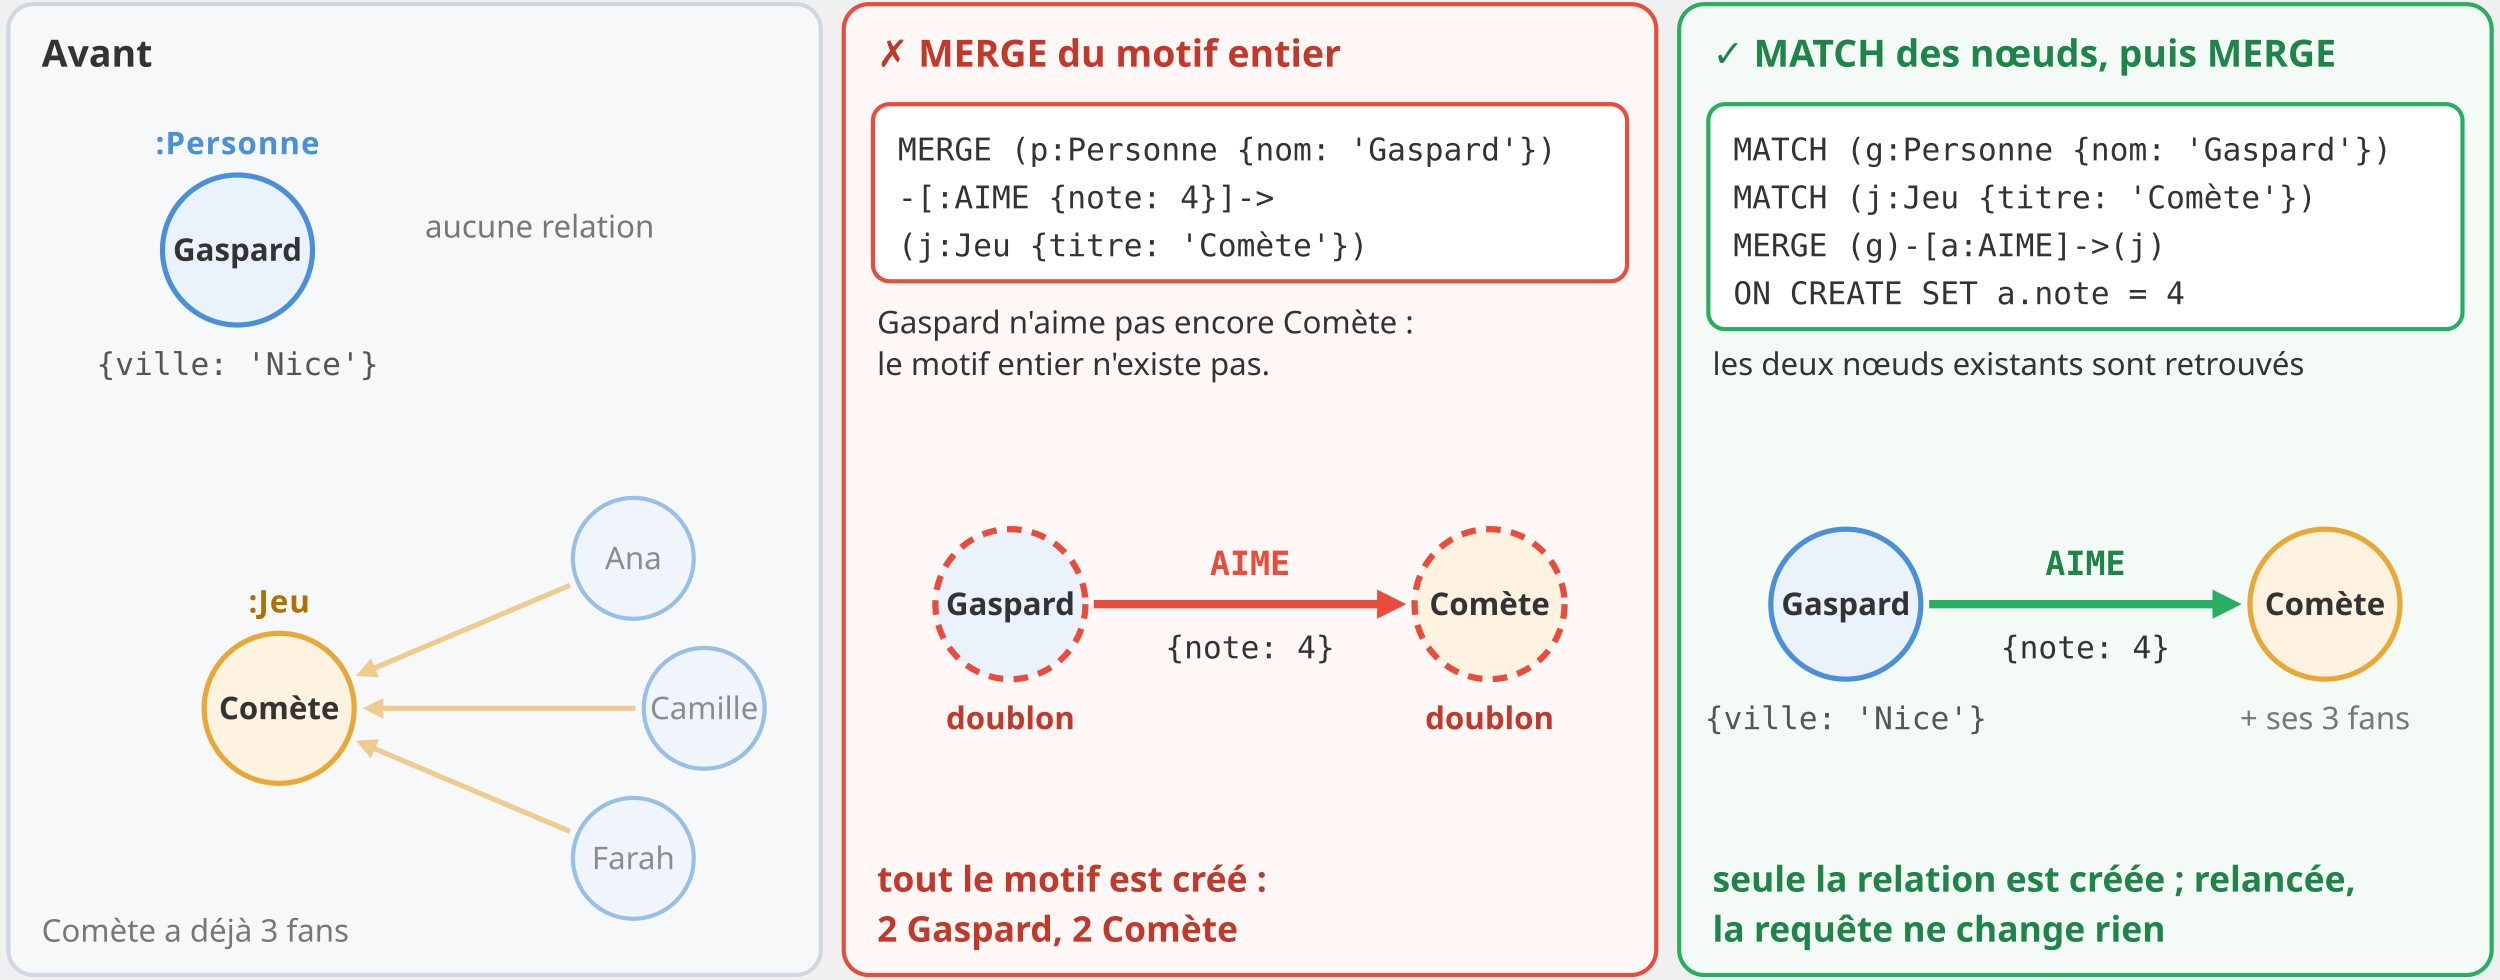
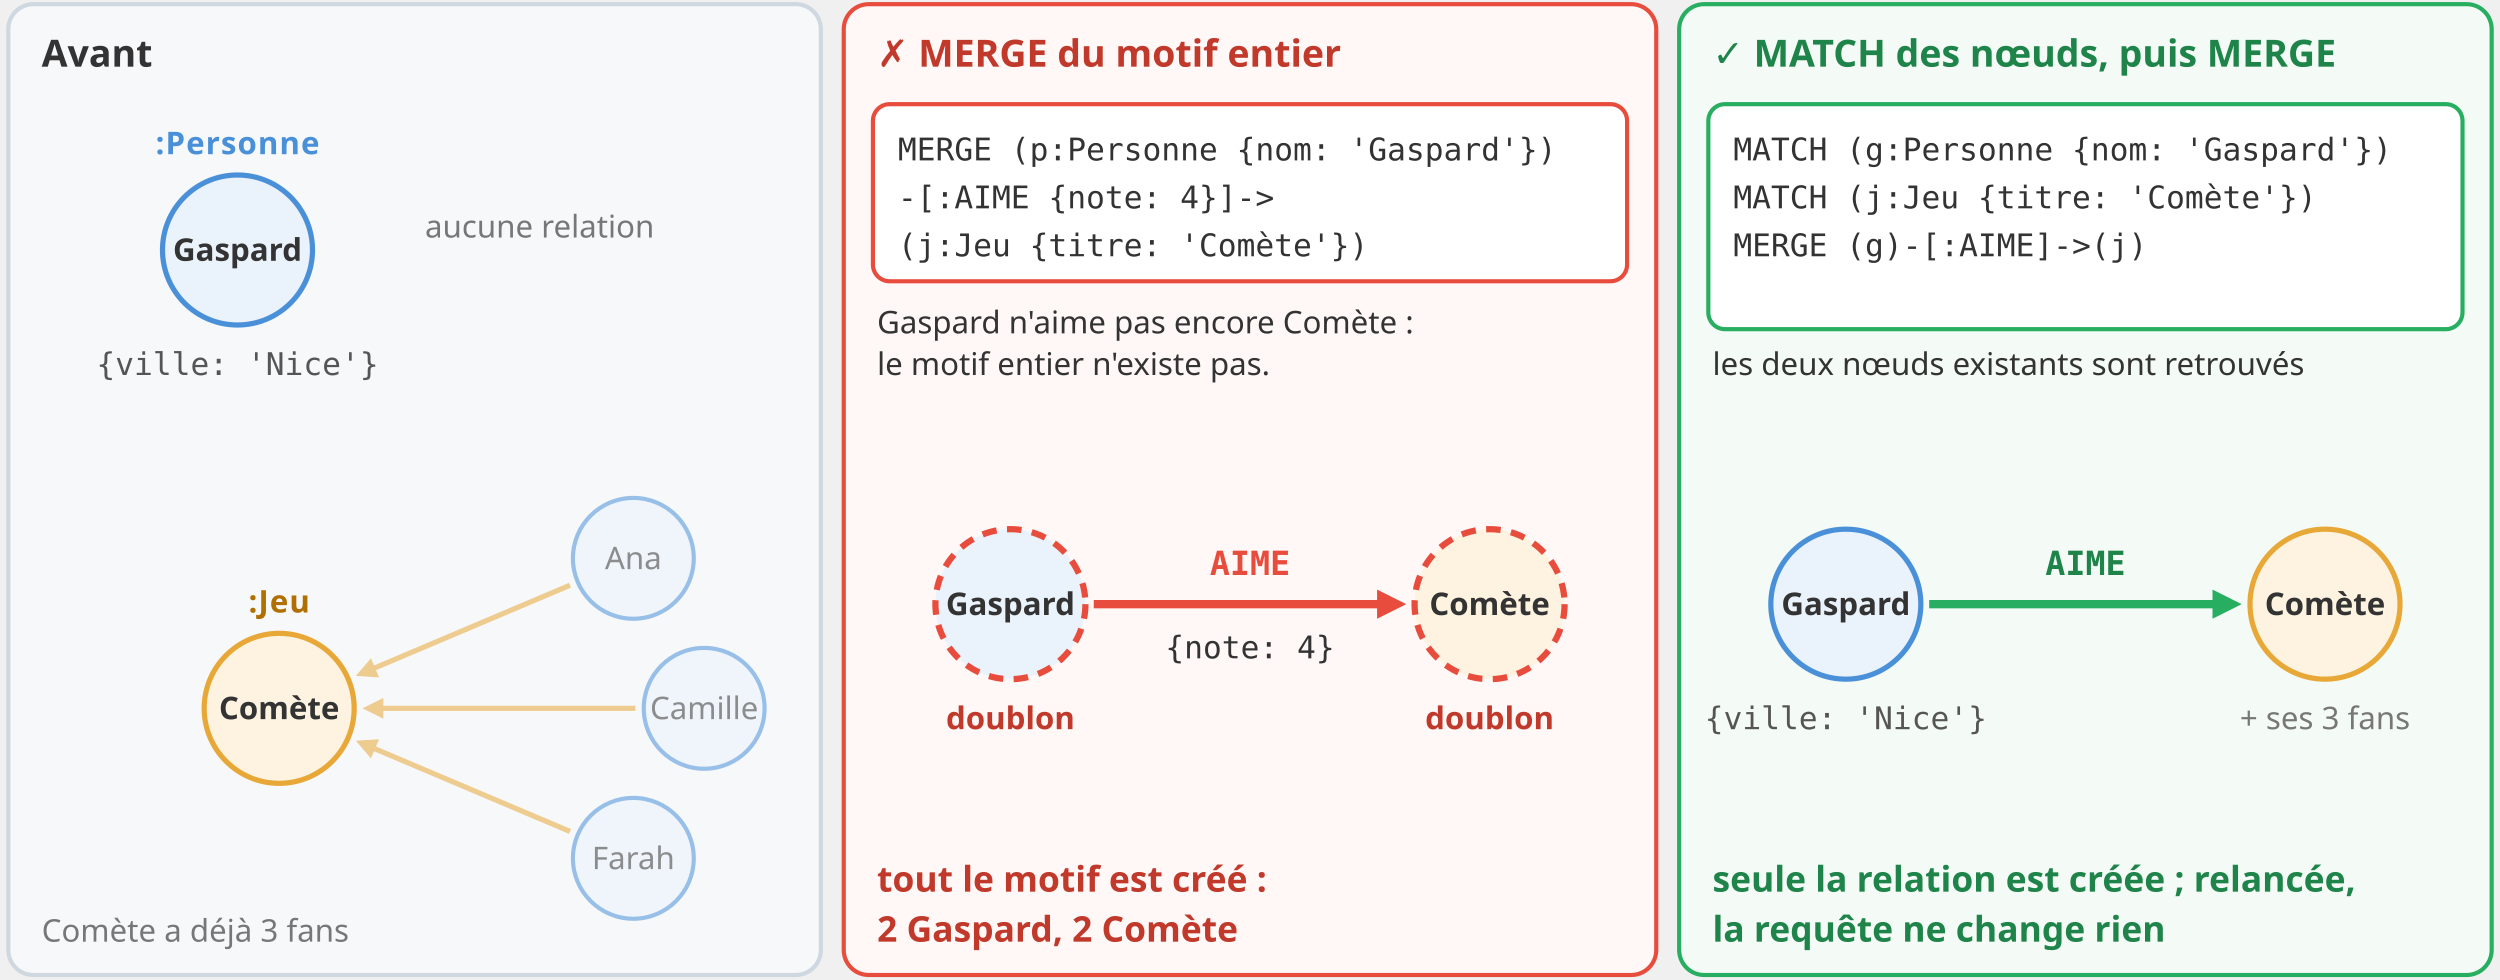
<svg xmlns="http://www.w3.org/2000/svg" viewBox="0 0 1200 470" font-family="sans-serif" role="img" aria-labelledby="t">
  <defs>
    <marker id="fo" viewBox="0 0 10 10" refX="5" refY="5" markerWidth="10" markerHeight="10" markerUnits="userSpaceOnUse" orient="auto-start-reverse">
      <path d="M0,0 L10,5 L0,10 z" fill="#e8a838" />
    </marker>
    <marker id="fr" viewBox="0 0 10 10" refX="5" refY="5" markerWidth="14" markerHeight="14" markerUnits="userSpaceOnUse" orient="auto-start-reverse">
      <path d="M0,0 L10,5 L0,10 z" fill="#e74c3c" />
    </marker>
    <marker id="fv" viewBox="0 0 10 10" refX="5" refY="5" markerWidth="14" markerHeight="14" markerUnits="userSpaceOnUse" orient="auto-start-reverse">
      <path d="M0,0 L10,5 L0,10 z" fill="#27ae60" />
    </marker>
  </defs>
  <rect x="4" y="2" width="390" height="466" rx="12" fill="#f6f8fa" stroke="#cfd8e0" stroke-width="2" />
  <text x="20" y="32" font-size="18" font-weight="bold" fill="#333">Avant</text>
  <g>
    <circle cx="114" cy="120" r="36" fill="#eaf2fb" stroke="#4a90d9" stroke-width="2.5" />
    <text x="114" y="125.2" font-size="15" font-weight="bold" fill="#333" text-anchor="middle">Gaspard</text>
    <text x="114" y="74" font-size="15" font-weight="bold" fill="#4a90d9" text-anchor="middle" letter-spacing="0.5">:Personne</text>
  </g>
  <text x="114" y="180" font-size="15" font-family="monospace" fill="#555" text-anchor="middle">{ville: 'Nice'}</text>
  <text x="204" y="114" font-size="15" fill="#777">aucune relation</text>
  <path d="M273.6,280.9 L175.4,322.5" fill="none" stroke="#e8a838" stroke-width="2.5" opacity="0.55" marker-end="url(#fo)" />
  <g opacity="0.55">
    <circle cx="304" cy="268" r="29" fill="#eaf2fb" stroke="#4a90d9" stroke-width="2" />
    <text x="304" y="273.2" font-size="15" fill="#333" text-anchor="middle">Ana</text>
  </g>
  <path d="M305,340 L179,340" fill="none" stroke="#e8a838" stroke-width="2.5" opacity="0.55" marker-end="url(#fo)" />
  <g opacity="0.55">
    <circle cx="338" cy="340" r="29" fill="#eaf2fb" stroke="#4a90d9" stroke-width="2" />
    <text x="338" y="345.2" font-size="15" fill="#333" text-anchor="middle">Camille</text>
  </g>
  <path d="M273.6,399.1 L175.4,357.5" fill="none" stroke="#e8a838" stroke-width="2.5" opacity="0.55" marker-end="url(#fo)" />
  <g opacity="0.55">
    <circle cx="304" cy="412" r="29" fill="#eaf2fb" stroke="#4a90d9" stroke-width="2" />
    <text x="304" y="417.2" font-size="15" fill="#333" text-anchor="middle">Farah</text>
  </g>
  <g>
    <circle cx="134" cy="340" r="36" fill="#fdf3e0" stroke="#e8a838" stroke-width="2.5" />
    <text x="134" y="345.2" font-size="15" font-weight="bold" fill="#333" text-anchor="middle">Comète</text>
    <text x="134" y="294" font-size="15" font-weight="bold" fill="#b06f00" text-anchor="middle" letter-spacing="0.5">:Jeu</text>
  </g>
  <text x="20" y="452" font-size="15" fill="#777">Comète a déjà 3 fans</text>
  <rect x="405" y="2" width="390" height="466" rx="12" fill="#fff8f7" stroke="#e74c3c" stroke-width="2" />
  <text x="421" y="32" font-size="18" font-weight="bold" fill="#c0392b">✗ MERGE du motif entier</text>
  <rect x="419" y="50" width="362" height="85" rx="8" fill="#ffffff" stroke="#e74c3c" stroke-width="2" />
  <text x="431" y="77" font-size="15" font-family="monospace" fill="#333">MERGE (p:Personne {nom: 'Gaspard'})</text>
  <text x="431" y="100" font-size="15" font-family="monospace" fill="#333">      -[:AIME {note: 4}]-&gt;</text>
  <text x="431" y="123" font-size="15" font-family="monospace" fill="#333">      (j:Jeu {titre: 'Comète'})</text>
  <text x="421" y="160" font-size="15" fill="#333">Gaspard n'aime pas encore Comète :</text>
  <text x="421" y="180" font-size="15" fill="#333">le motif entier n'existe pas.</text>
  <path d="M525,290 L668,290" fill="none" stroke="#e74c3c" stroke-width="4" marker-end="url(#fr)" />
  <text x="600" y="276" font-size="16" font-weight="bold" font-family="monospace" fill="#e74c3c" text-anchor="middle">AIME</text>
  <text x="600" y="316" font-size="15" font-family="monospace" fill="#333" text-anchor="middle">{note: 4}</text>
  <g>
    <circle cx="485" cy="290" r="36" fill="#eaf2fb" stroke="#e74c3c" stroke-width="3" stroke-dasharray="7 5" />
    <text x="485" y="295.2" font-size="15" font-weight="bold" fill="#333" text-anchor="middle">Gaspard</text>
  </g>
  <g>
    <circle cx="715" cy="290" r="36" fill="#fdf3e0" stroke="#e74c3c" stroke-width="3" stroke-dasharray="7 5" />
    <text x="715" y="295.2" font-size="15" font-weight="bold" fill="#333" text-anchor="middle">Comète</text>
  </g>
  <text x="485" y="350" font-size="15" font-weight="bold" fill="#c0392b" text-anchor="middle">doublon</text>
  <text x="715" y="350" font-size="15" font-weight="bold" fill="#c0392b" text-anchor="middle">doublon</text>
  <text x="421" y="428" font-size="17" font-weight="bold" fill="#c0392b">tout le motif est créé :</text>
  <text x="421" y="452" font-size="17" font-weight="bold" fill="#c0392b">2 Gaspard, 2 Comète</text>
  <rect x="806" y="2" width="390" height="466" rx="12" fill="#f4fbf6" stroke="#27ae60" stroke-width="2" />
  <text x="822" y="32" font-size="18" font-weight="bold" fill="#1e8449">✓ MATCH des nœuds, puis MERGE</text>
  <rect x="820" y="50" width="362" height="108" rx="8" fill="#ffffff" stroke="#27ae60" stroke-width="2" />
  <text x="832" y="77" font-size="15" font-family="monospace" fill="#333">MATCH (g:Personne {nom: 'Gaspard'})</text>
  <text x="832" y="100" font-size="15" font-family="monospace" fill="#333">MATCH (j:Jeu {titre: 'Comète'})</text>
-   <text x="832" y="123" font-size="15" font-family="monospace" fill="#333">MERGE (g)-[a:AIME]-&gt;(j)</text>
-   <text x="832" y="146" font-size="15" font-family="monospace" fill="#333">  ON CREATE SET a.note = 4</text>
+   <text x="832" y="123" font-size="15" font-family="monospace" fill="#333">MERGE (g)-[:AIME]-&gt;(j)</text>
  <text x="822" y="180" font-size="15" fill="#333">les deux nœuds existants sont retrouvés</text>
  <path d="M926,290 L1069,290" fill="none" stroke="#27ae60" stroke-width="4" marker-end="url(#fv)" />
  <text x="1001" y="276" font-size="16" font-weight="bold" font-family="monospace" fill="#1e8449" text-anchor="middle">AIME</text>
-   <text x="1001" y="316" font-size="15" font-family="monospace" fill="#333" text-anchor="middle">{note: 4}</text>
  <g>
    <circle cx="886" cy="290" r="36" fill="#eaf2fb" stroke="#4a90d9" stroke-width="2.5" />
    <text x="886" y="295.2" font-size="15" font-weight="bold" fill="#333" text-anchor="middle">Gaspard</text>
  </g>
  <g>
    <circle cx="1116" cy="290" r="36" fill="#fdf3e0" stroke="#e8a838" stroke-width="2.5" />
    <text x="1116" y="295.2" font-size="15" font-weight="bold" fill="#333" text-anchor="middle">Comète</text>
  </g>
  <text x="886" y="350" font-size="15" font-family="monospace" fill="#555" text-anchor="middle">{ville: 'Nice'}</text>
  <text x="1116" y="350" font-size="15" fill="#777" text-anchor="middle">+ ses 3 fans</text>
  <text x="822" y="428" font-size="17" font-weight="bold" fill="#1e8449">seule la relation est créée ; relancée,</text>
  <text x="822" y="452" font-size="17" font-weight="bold" fill="#1e8449">la requête ne change rien</text>
</svg>
